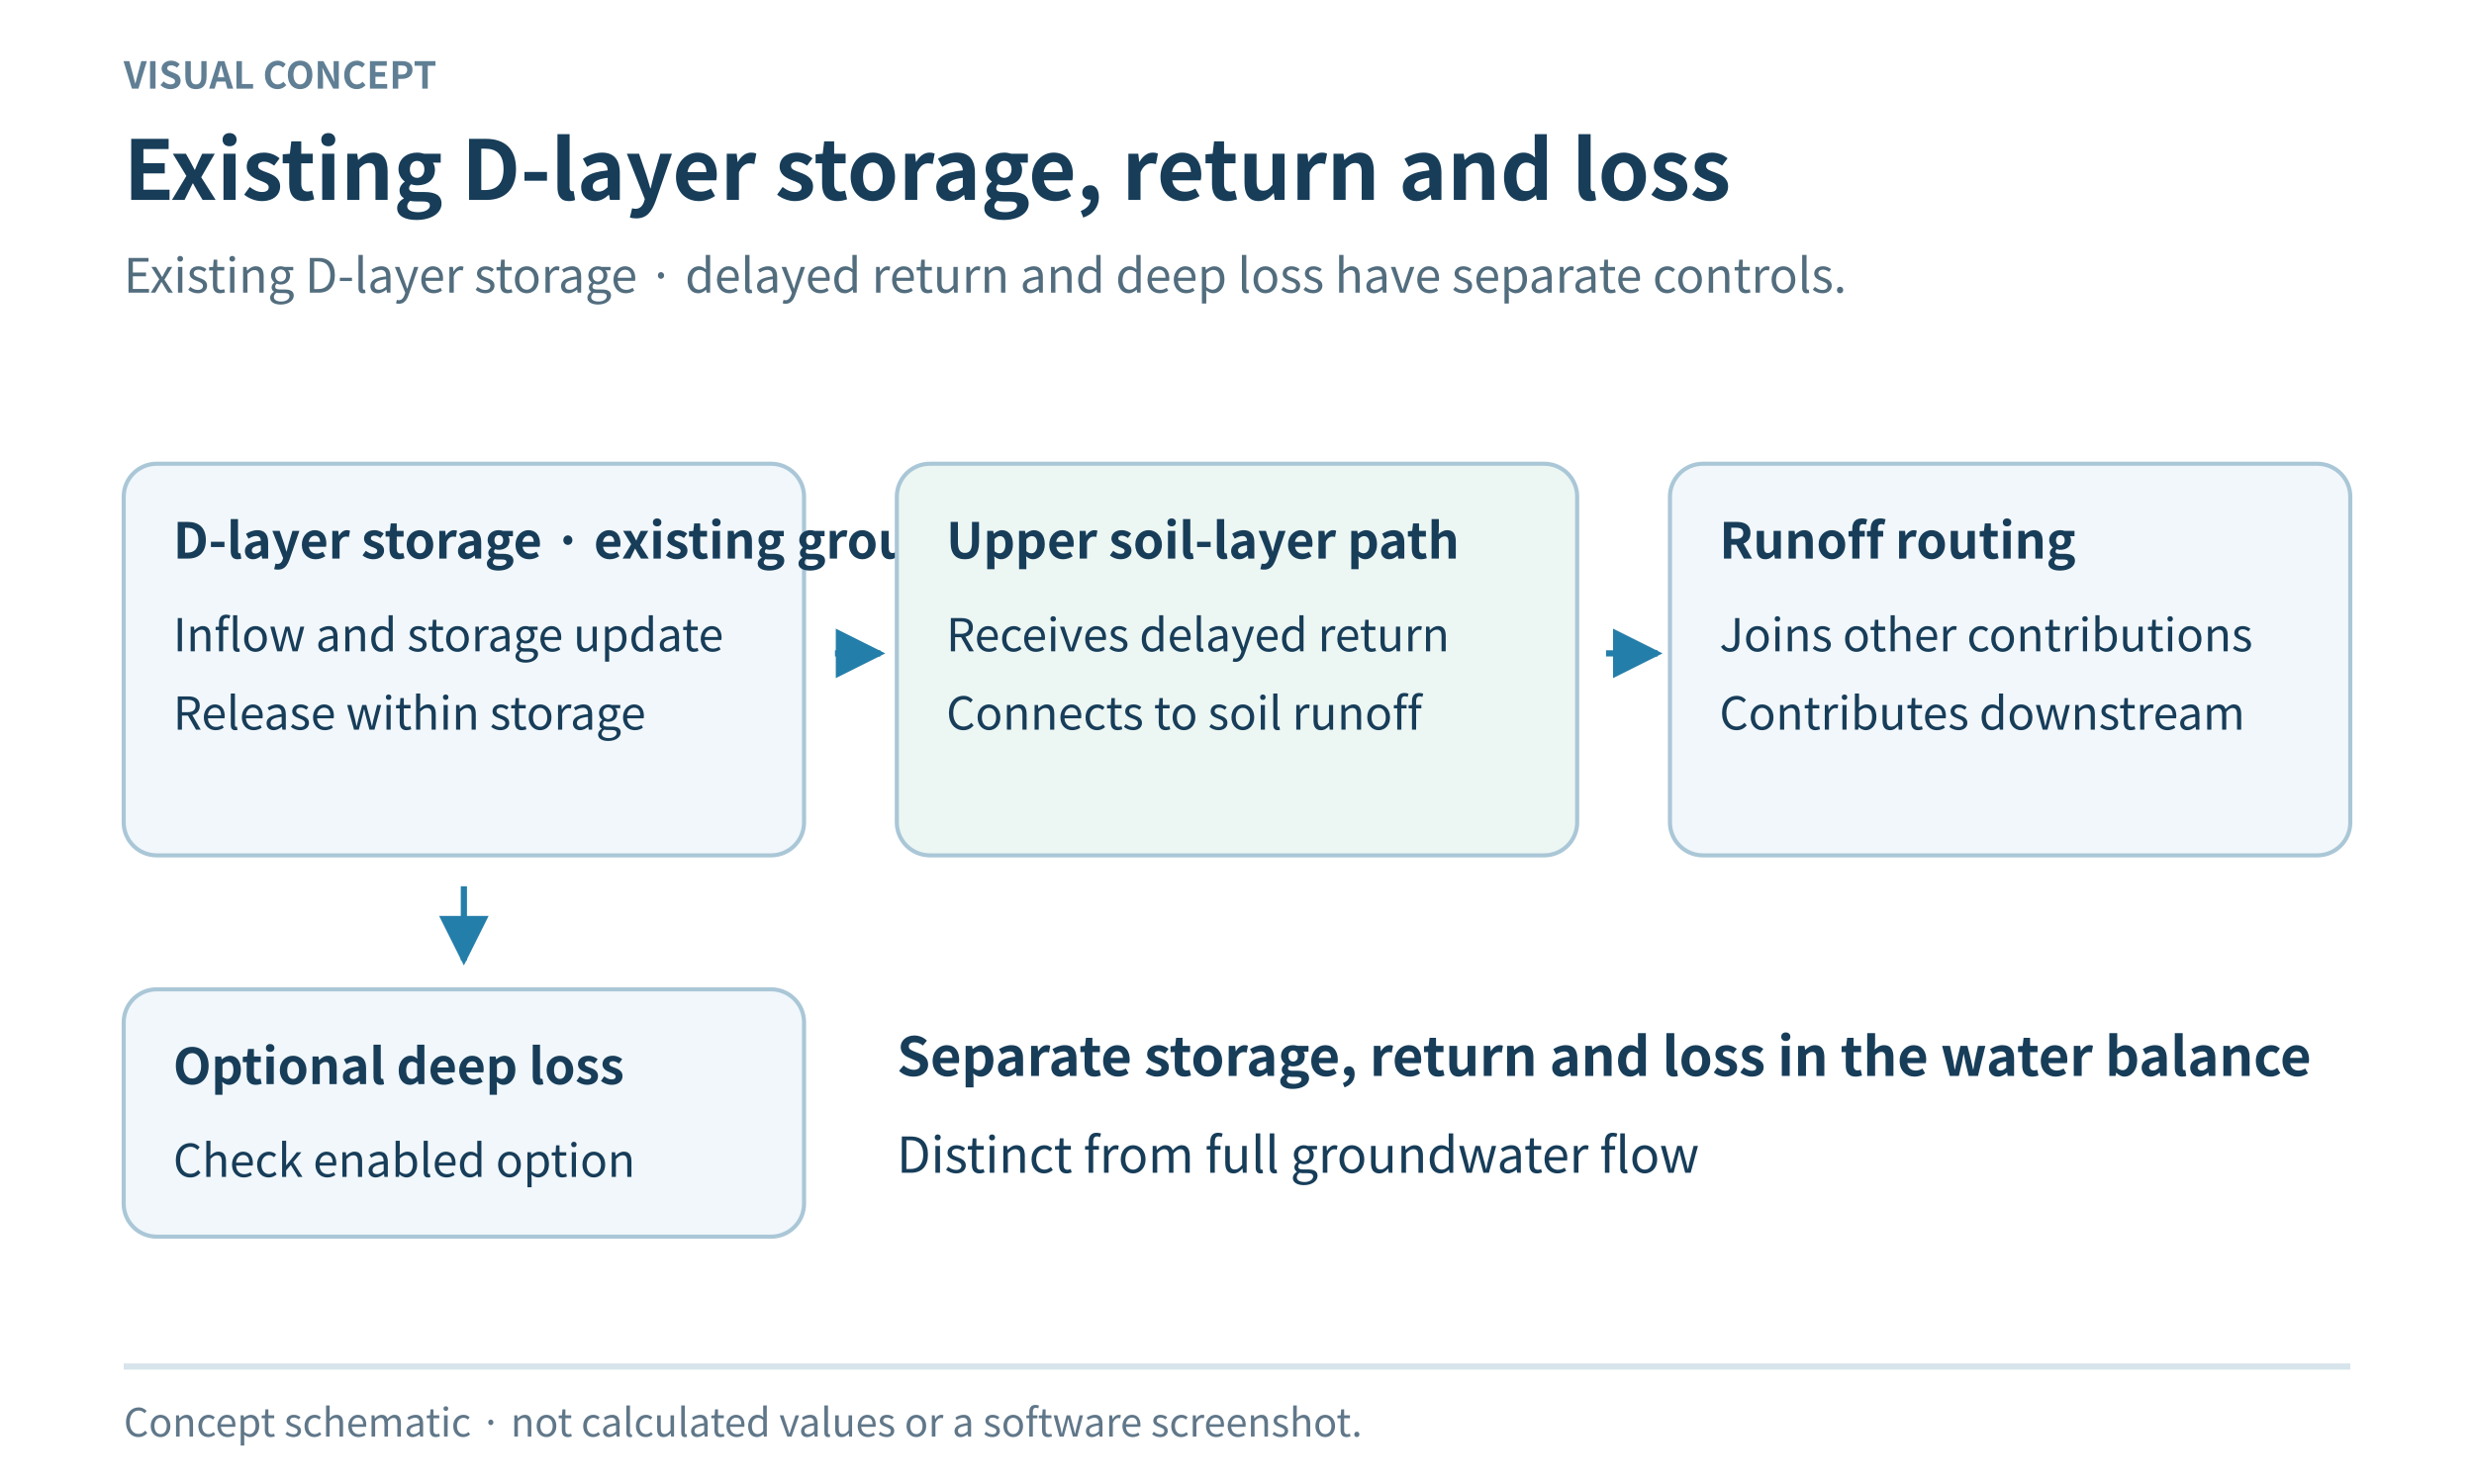
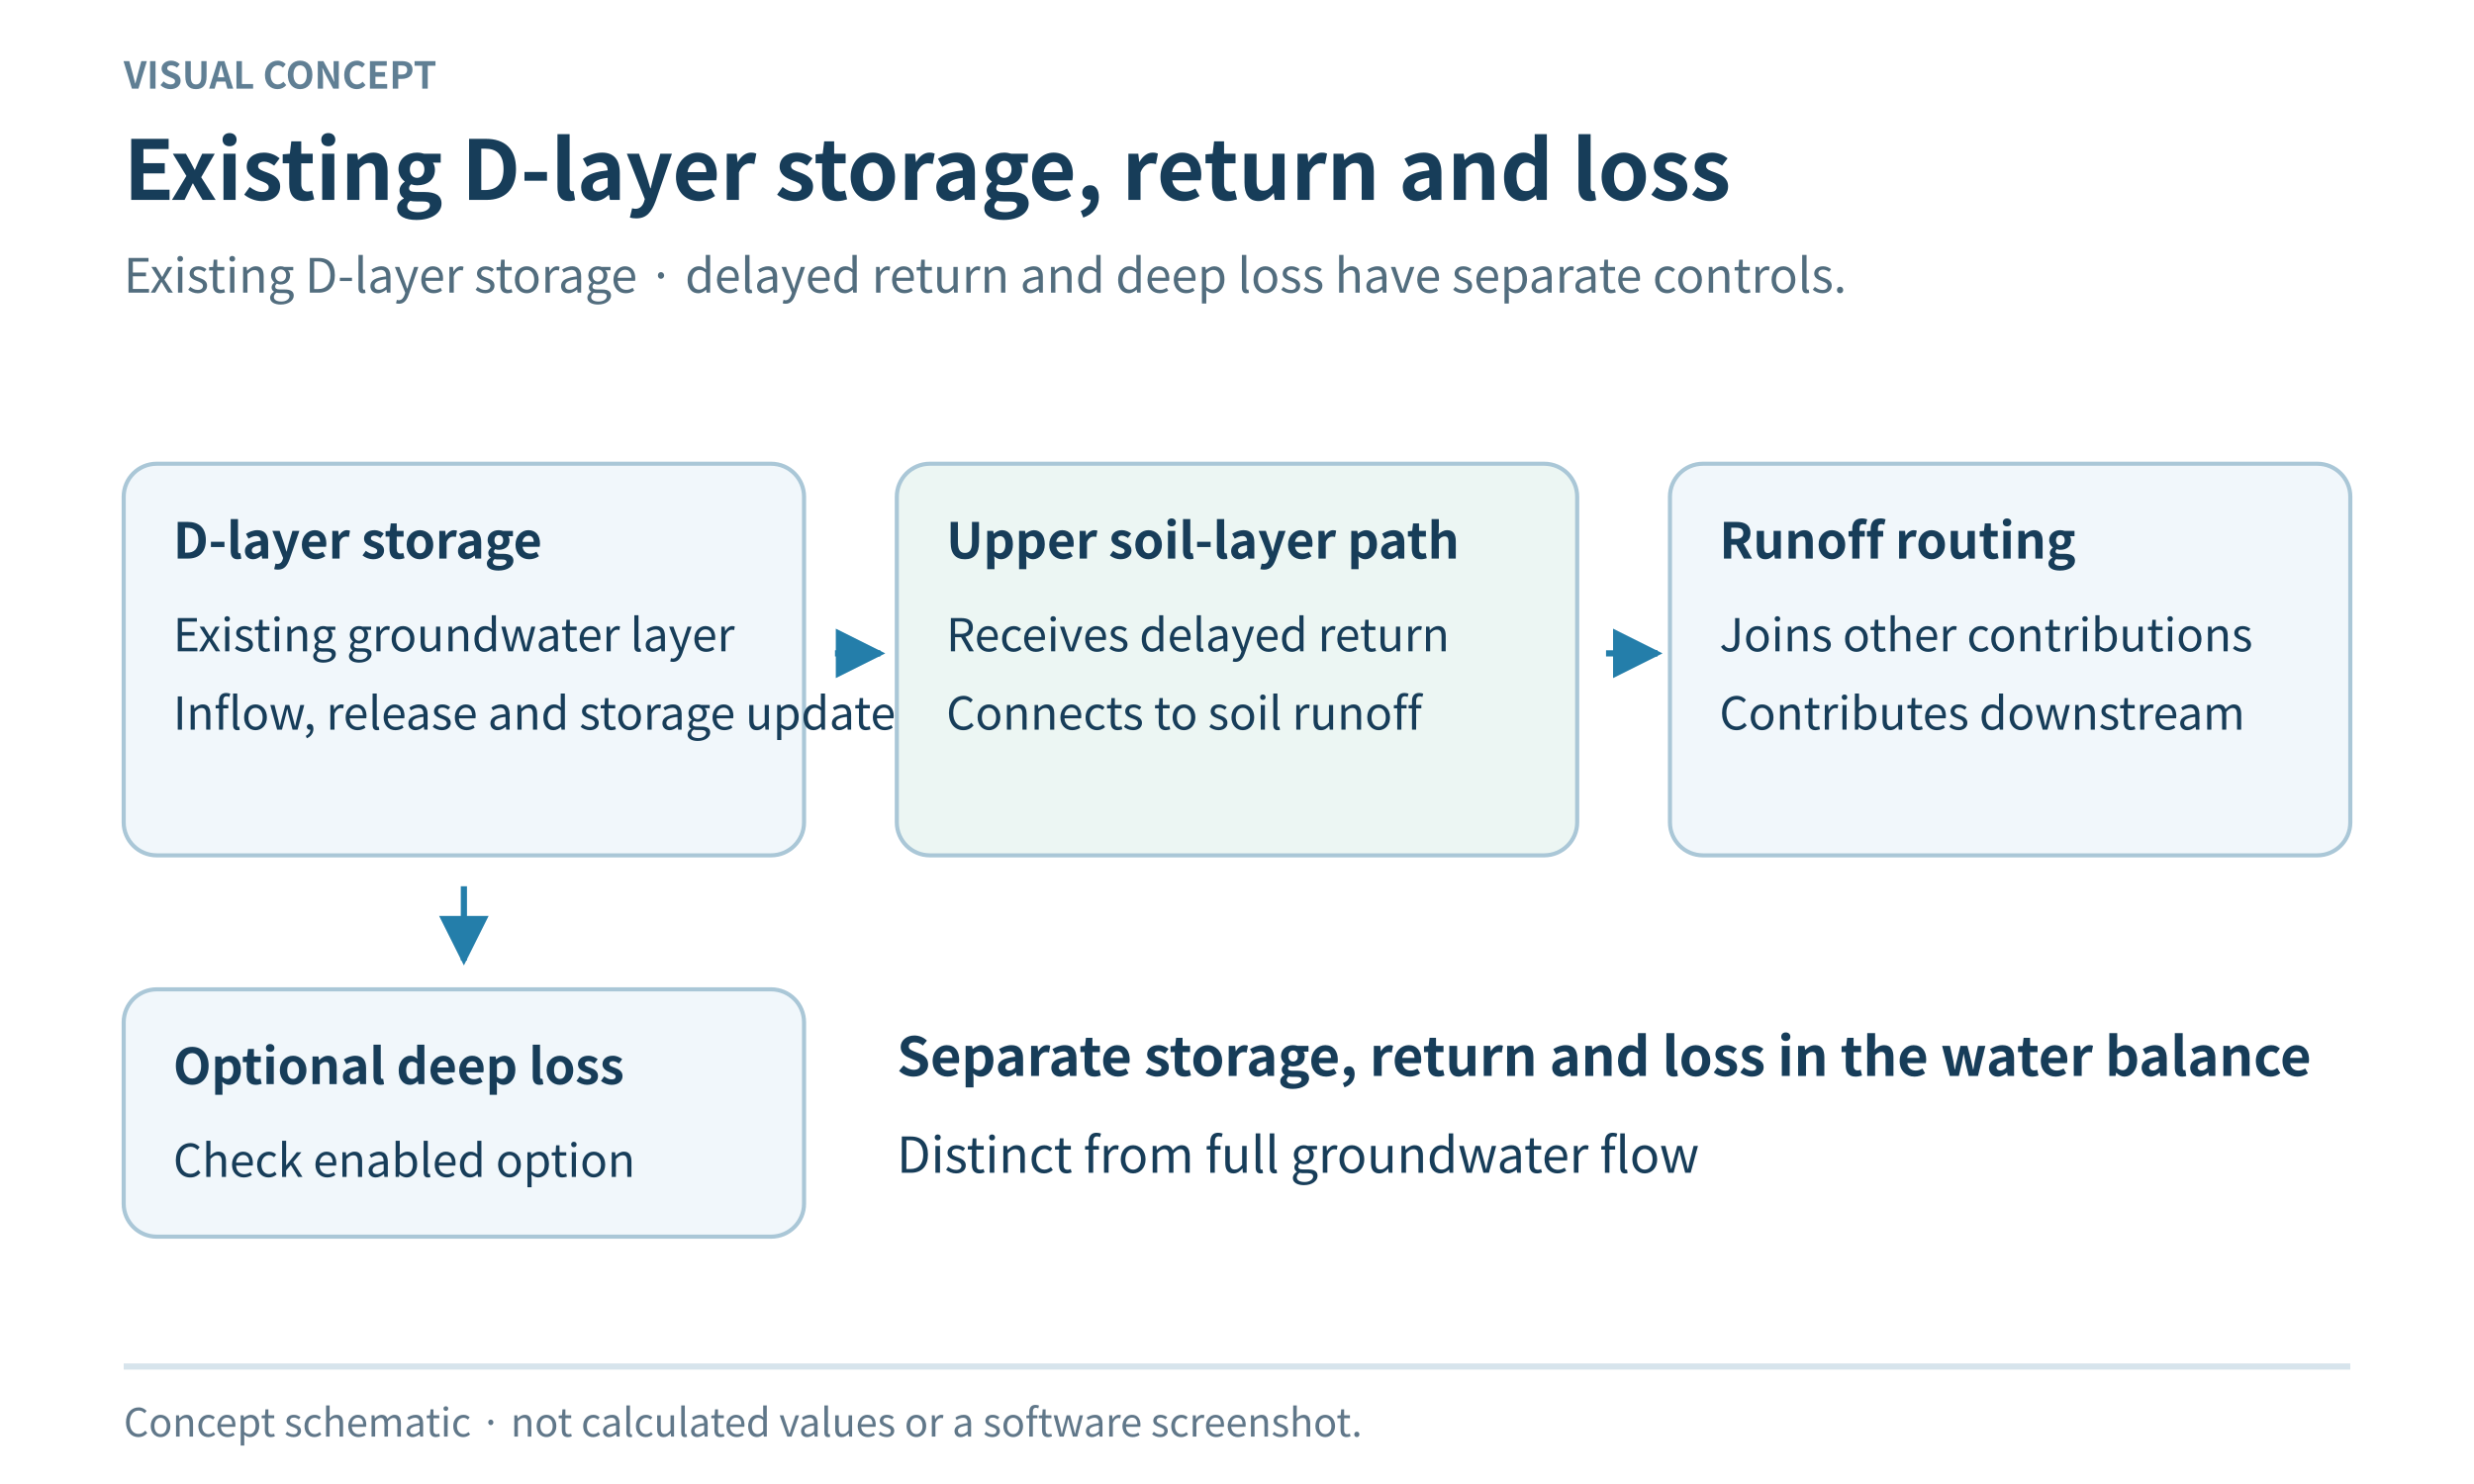
<svg xmlns="http://www.w3.org/2000/svg" width="1200" height="720" viewBox="0 0 1200 720" role="img" aria-labelledby="title desc">
  <defs>
    <marker id="arrow" viewBox="0 0 10 10" refX="9" refY="5" markerWidth="8" markerHeight="8" orient="auto-start-reverse">
      <path d="M0 0 10 5 0 10Z" fill="#247eaa" />
    </marker>
    <pattern id="missing" width="12" height="12" patternUnits="userSpaceOnUse">
      <path d="M-3 3 3-3 M0 12 12 0 M9 15 15 9" stroke="#b2bdc5" stroke-width="2" />
    </pattern>
  </defs>
  <rect width="1200" height="720" fill="#fff" />
  <g font-family="Noto Sans CJK KR,Noto Sans KR,Malgun Gothic,Arial,sans-serif">
    <text x="60" y="43" font-size="18" font-weight="600" text-anchor="start" fill="#607f94">VISUAL CONCEPT</text>
    <text x="60" y="97" font-size="40" font-weight="700" text-anchor="start" fill="#173d59">Existing D-layer storage, return and loss</text>
    <text x="60" y="142" font-size="23" font-weight="400" text-anchor="start" fill="#526d7e">Existing D-layer storage · delayed return and deep loss have separate controls.</text>
    <rect x="60" y="225" width="330" height="190" rx="16" fill="#f1f7fb" stroke="#aac7d7" stroke-width="2" />
-     <text x="84" y="271" font-size="24" font-weight="700" text-anchor="start" fill="#173d59">D-layer storage · existing groundwater layer</text>
-     <text x="84" y="316" font-size="22" font-weight="400" text-anchor="start" fill="#173d59">Inflow and storage update</text>
-     <text x="84" y="354" font-size="22" font-weight="400" text-anchor="start" fill="#173d59">Release within storage</text>
+     <text x="84" y="271" font-size="24" font-weight="700" text-anchor="start" fill="#173d59">D-layer storage</text>
+     <text x="84" y="316" font-size="22" font-weight="400" text-anchor="start" fill="#173d59">Existing groundwater layer</text>
+     <text x="84" y="354" font-size="22" font-weight="400" text-anchor="start" fill="#173d59">Inflow, release and storage update</text>
    <line x1="405" y1="317" x2="427" y2="317" stroke="#247eaa" stroke-width="3" marker-end="url(#arrow)" />
    <rect x="435" y="225" width="330" height="190" rx="16" fill="#ecf6f3" stroke="#aac7d7" stroke-width="2" />
    <text x="459" y="271" font-size="24" font-weight="700" text-anchor="start" fill="#173d59">Upper soil-layer path</text>
    <text x="459" y="316" font-size="22" font-weight="400" text-anchor="start" fill="#173d59">Receives delayed return</text>
    <text x="459" y="354" font-size="22" font-weight="400" text-anchor="start" fill="#173d59">Connects to soil runoff</text>
    <line x1="779" y1="317" x2="804" y2="317" stroke="#247eaa" stroke-width="3" marker-end="url(#arrow)" />
    <rect x="810" y="225" width="330" height="190" rx="16" fill="#f1f7fb" stroke="#aac7d7" stroke-width="2" />
    <text x="834" y="271" font-size="24" font-weight="700" text-anchor="start" fill="#173d59">Runoff routing</text>
    <text x="834" y="316" font-size="22" font-weight="400" text-anchor="start" fill="#173d59">Joins other contributions</text>
    <text x="834" y="354" font-size="22" font-weight="400" text-anchor="start" fill="#173d59">Contributes downstream</text>
    <path d="M225 430V466" fill="none" stroke="#247eaa" stroke-width="3" marker-end="url(#arrow)" />
    <rect x="60" y="480" width="330" height="120" rx="16" fill="#f1f7fb" stroke="#aac7d7" stroke-width="2" />
    <text x="84" y="526" font-size="24" font-weight="700" text-anchor="start" fill="#173d59">Optional deep loss</text>
    <text x="84" y="571" font-size="22" font-weight="400" text-anchor="start" fill="#173d59">Check enabled option</text>
    <text x="435" y="522" font-size="26" font-weight="600" text-anchor="start" fill="#173d59">Separate storage, return and loss in the water balance</text>
    <text x="435" y="569" font-size="24" font-weight="400" text-anchor="start" fill="#173d59">Distinct from full groundwater flow</text>
    <line x1="60" y1="663" x2="1140" y2="663" stroke="#d7e4ec" stroke-width="3" />
    <text x="60" y="697" font-size="19" font-weight="400" text-anchor="start" fill="#607789">Concept schematic · not calculated values or a software screenshot.</text>
  </g>
</svg>
